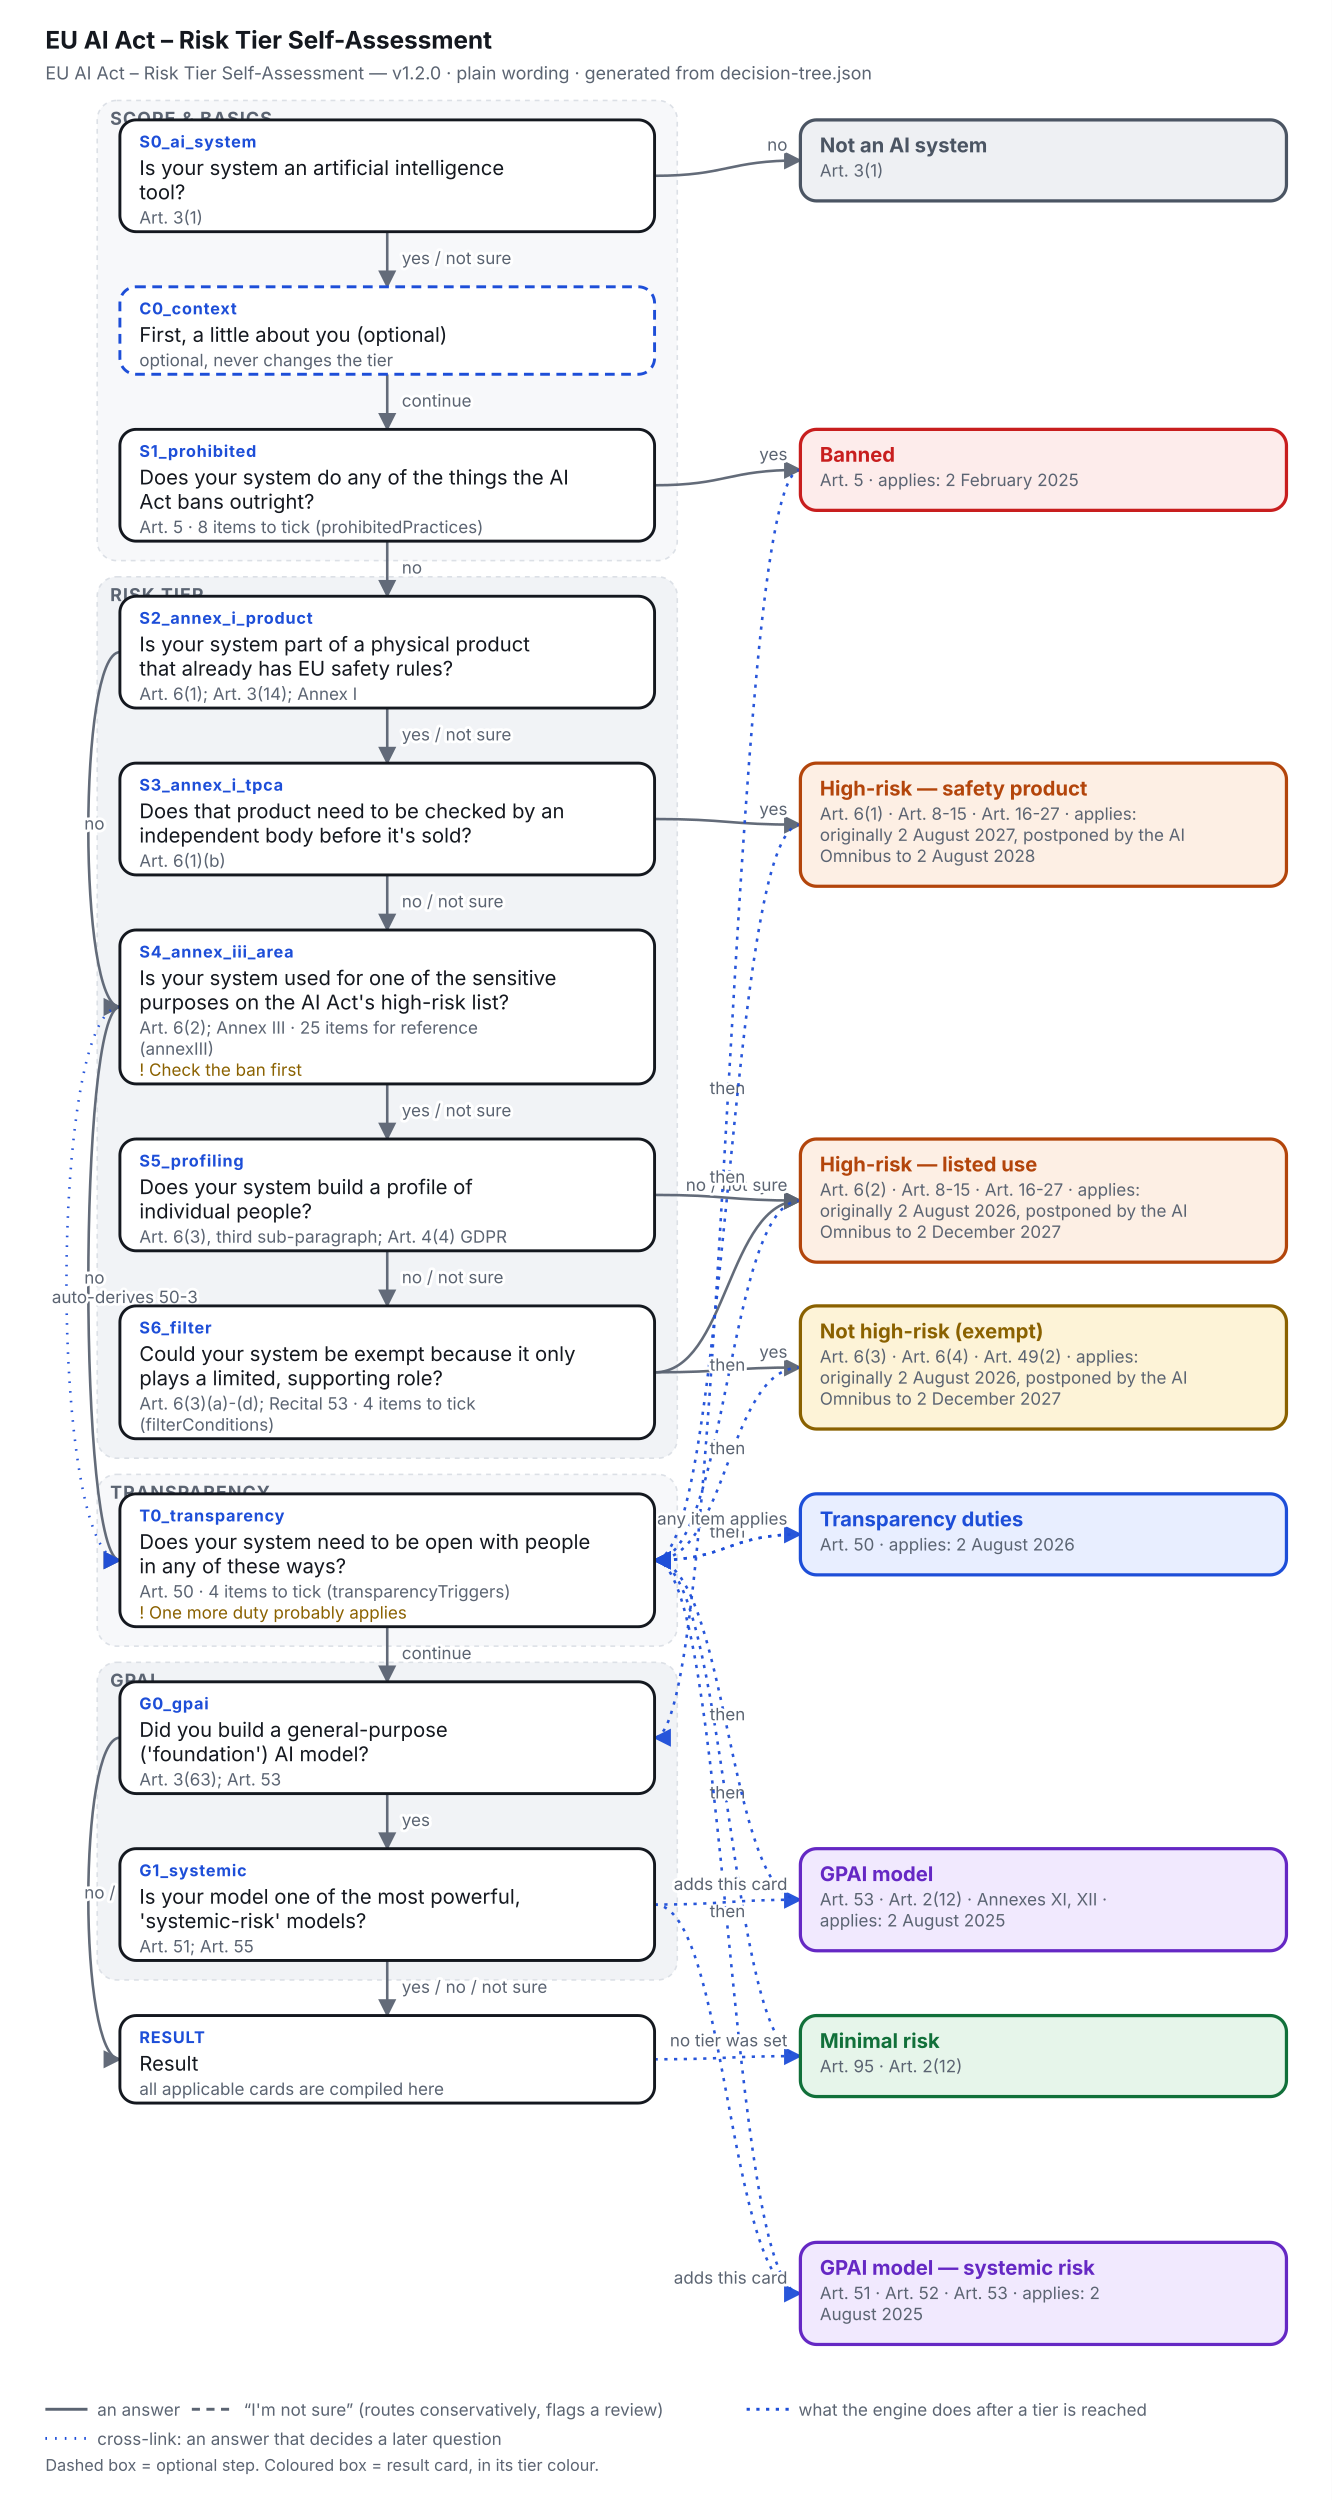
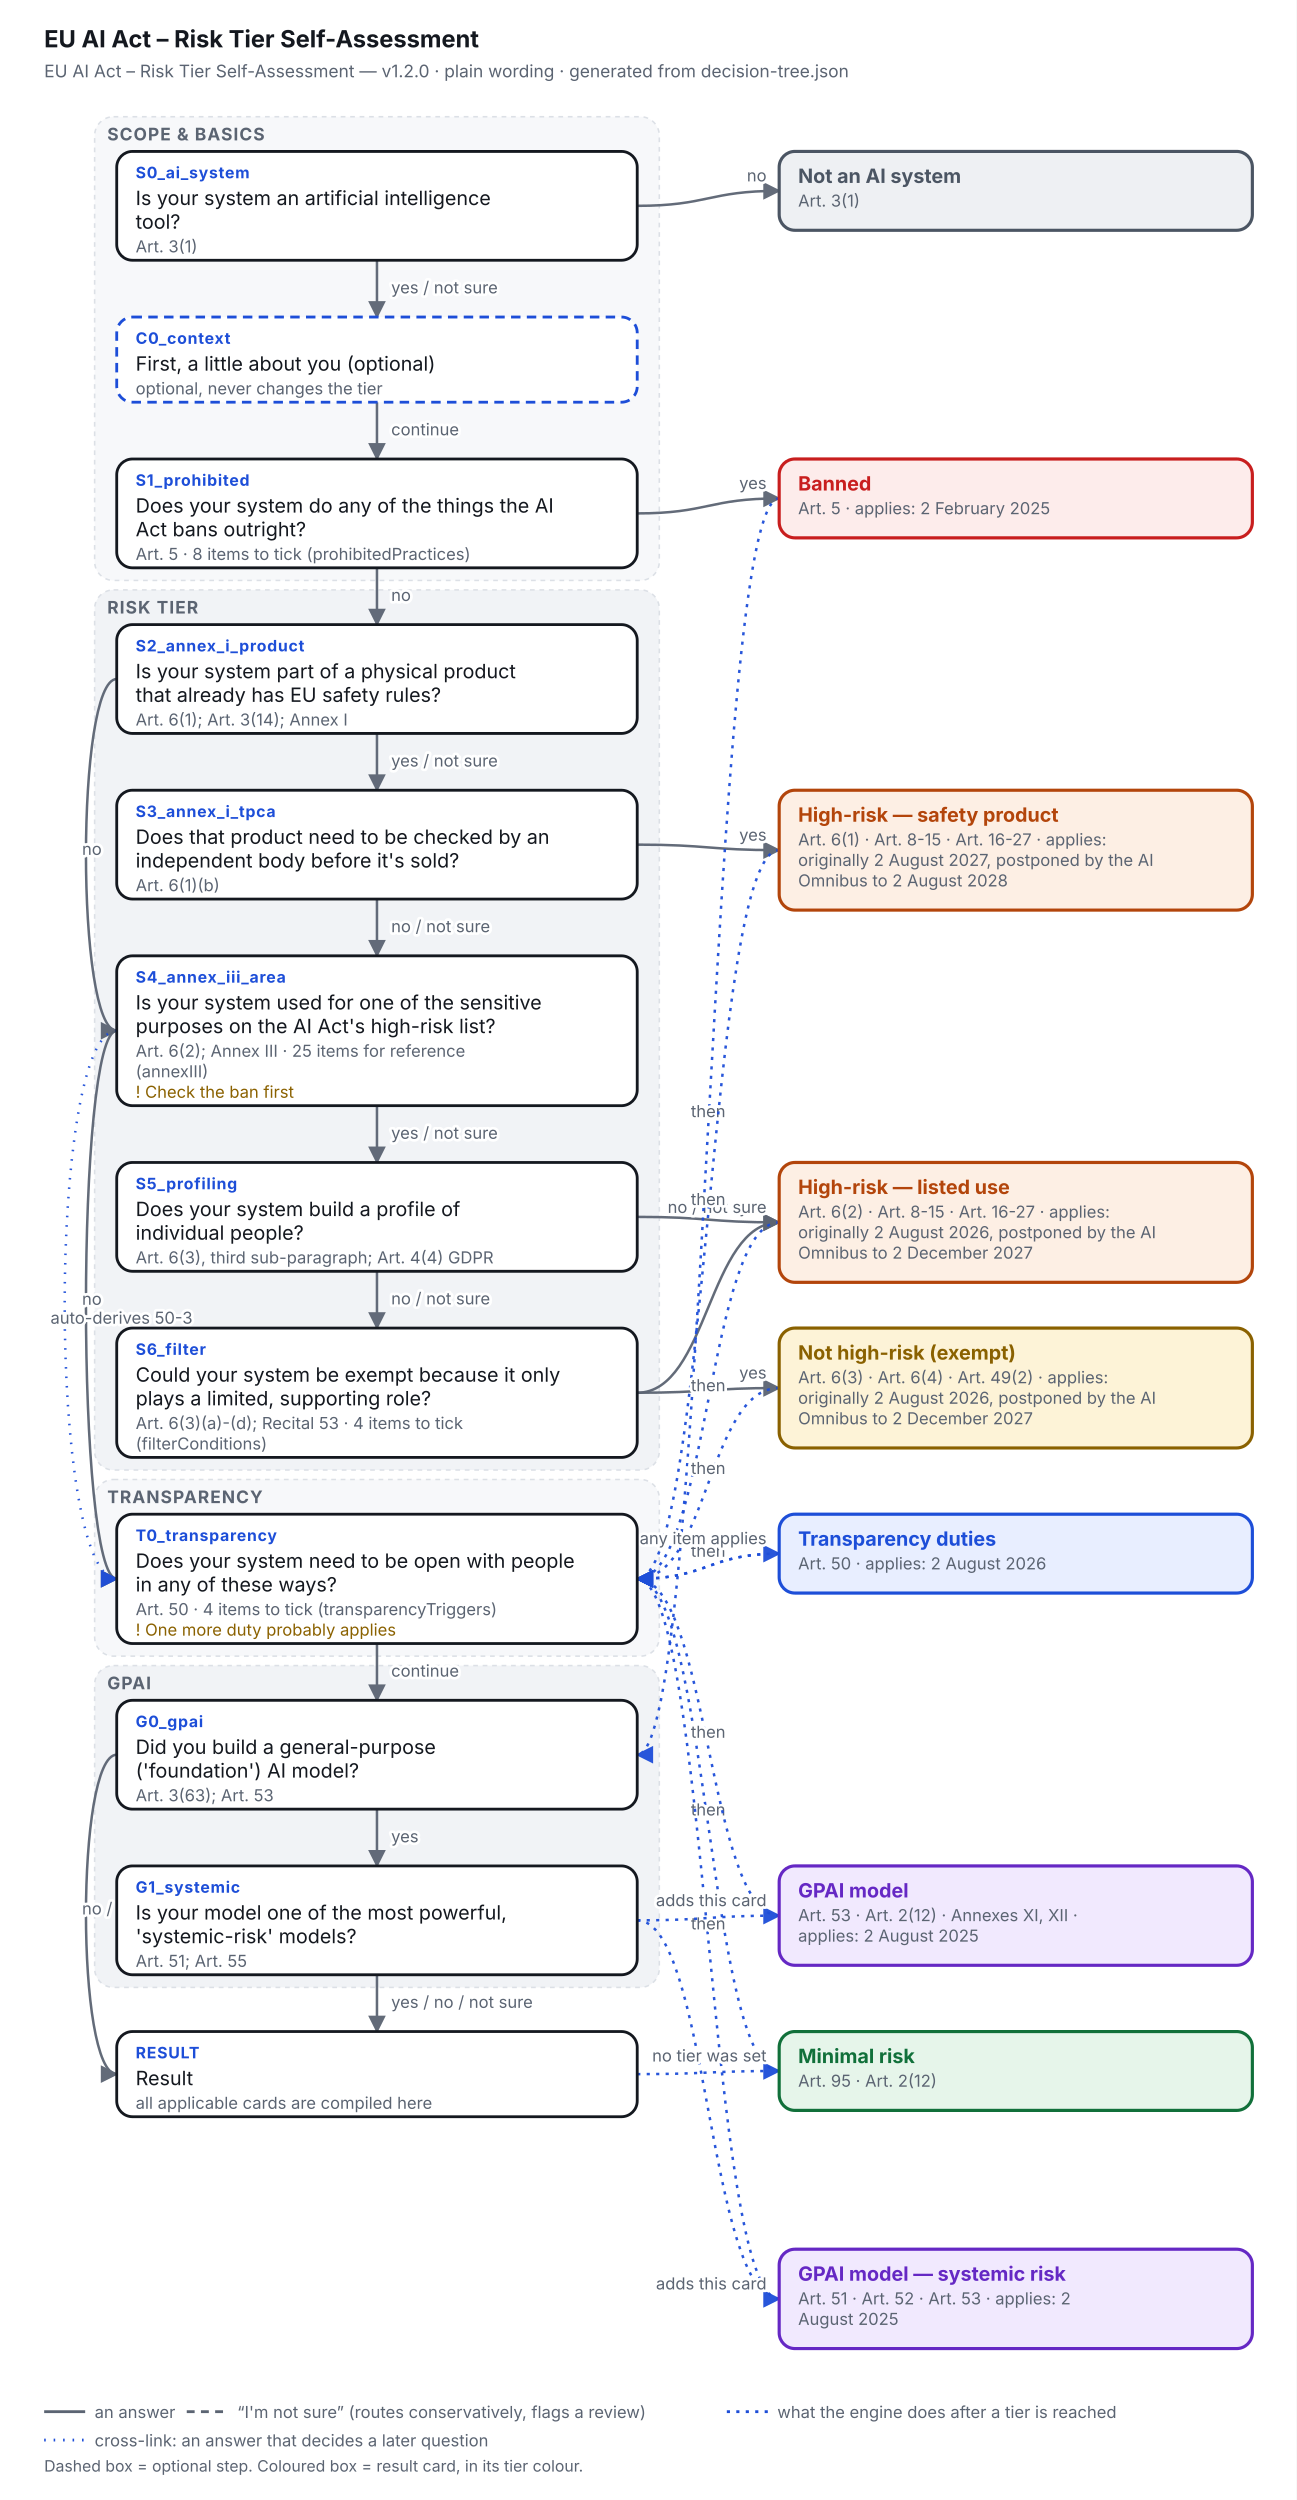
- <svg xmlns="http://www.w3.org/2000/svg" width="822" height="1543" viewBox="0 0 822 1543" font-family="system-ui, -apple-system, Segoe UI, sans-serif">
-   <rect width="822" height="1543" fill="#ffffff" />
+ <svg xmlns="http://www.w3.org/2000/svg" width="822" height="1585" viewBox="0 0 822 1585" font-family="system-ui, -apple-system, Segoe UI, sans-serif">
+   <rect width="822" height="1585" fill="#ffffff" />
  <defs>
    <marker id="a" viewBox="0 0 10 10" refX="9" refY="5" markerWidth="7" markerHeight="7" orient="auto-start-reverse">
      <path d="M0 0 10 5 0 10z" fill="#5b6472" />
    </marker>
    <marker id="ae" viewBox="0 0 10 10" refX="9" refY="5" markerWidth="7" markerHeight="7" orient="auto-start-reverse">
      <path d="M0 0 10 5 0 10z" fill="#1d4ed8" />
    </marker>
  </defs>
-   <rect x="60" y="62" width="358" height="284" rx="12" fill="#f7f8fa" stroke="#dce0e6" stroke-dasharray="3 3" />
-   <text x="68" y="77" font-size="11" font-weight="700" fill="#5b6472" letter-spacing=".06em">SCOPE &amp; BASICS</text>
-   <rect x="60" y="356" width="358" height="544" rx="12" fill="#f1f3f6" stroke="#dce0e6" stroke-dasharray="3 3" />
-   <text x="68" y="371" font-size="11" font-weight="700" fill="#5b6472" letter-spacing=".06em">RISK TIER</text>
-   <rect x="60" y="910" width="358" height="106" rx="12" fill="#f7f8fa" stroke="#dce0e6" stroke-dasharray="3 3" />
-   <text x="68" y="925" font-size="11" font-weight="700" fill="#5b6472" letter-spacing=".06em">TRANSPARENCY</text>
-   <rect x="60" y="1026" width="358" height="196" rx="12" fill="#f1f3f6" stroke="#dce0e6" stroke-dasharray="3 3" />
-   <text x="68" y="1041" font-size="11" font-weight="700" fill="#5b6472" letter-spacing=".06em">GPAI</text>
-   <path d="M 239.0 143 L 239.0 177" fill="none" stroke="#5b6472" stroke-width="1.6" stroke-dasharray="none" marker-end="url(#a)" opacity="0.95" />
-   <text x="248.0" y="163.0" font-size="10.5" fill="#5b6472" text-anchor="start" stroke="#ffffff" stroke-width="3.5" paint-order="stroke" stroke-linejoin="round">yes / not sure</text>
-   <path d="M 404 108.5 C 449.0 108.5, 449.0 99.0, 494 99.0" fill="none" stroke="#5b6472" stroke-width="1.6" stroke-dasharray="none" marker-end="url(#a)" opacity="0.95" />
-   <text x="486" y="93.0" font-size="10.5" fill="#5b6472" text-anchor="end" stroke="#ffffff" stroke-width="3.5" paint-order="stroke" stroke-linejoin="round">no</text>
-   <path d="M 239.0 231 L 239.0 265" fill="none" stroke="#5b6472" stroke-width="1.6" stroke-dasharray="none" marker-end="url(#a)" opacity="0.95" />
-   <text x="248.0" y="251.0" font-size="10.5" fill="#5b6472" text-anchor="start" stroke="#ffffff" stroke-width="3.5" paint-order="stroke" stroke-linejoin="round">continue</text>
-   <path d="M 404 299.5 C 449.0 299.5, 449.0 290.0, 494 290.0" fill="none" stroke="#5b6472" stroke-width="1.6" stroke-dasharray="none" marker-end="url(#a)" opacity="0.95" />
-   <text x="486" y="284.0" font-size="10.5" fill="#5b6472" text-anchor="end" stroke="#ffffff" stroke-width="3.5" paint-order="stroke" stroke-linejoin="round">yes</text>
-   <path d="M 239.0 334 L 239.0 368" fill="none" stroke="#5b6472" stroke-width="1.6" stroke-dasharray="none" marker-end="url(#a)" opacity="0.95" />
-   <text x="248.0" y="354.0" font-size="10.5" fill="#5b6472" text-anchor="start" stroke="#ffffff" stroke-width="3.5" paint-order="stroke" stroke-linejoin="round">no</text>
-   <path d="M 239.0 437 L 239.0 471" fill="none" stroke="#5b6472" stroke-width="1.6" stroke-dasharray="none" marker-end="url(#a)" opacity="0.95" />
-   <text x="248.0" y="457.0" font-size="10.5" fill="#5b6472" text-anchor="start" stroke="#ffffff" stroke-width="3.5" paint-order="stroke" stroke-linejoin="round">yes / not sure</text>
-   <path d="M 74 402.5 C 48 402.5, 48 621.5, 74 621.5" fill="none" stroke="#5b6472" stroke-width="1.6" stroke-dasharray="none" marker-end="url(#a)" opacity="0.95" />
-   <text x="52" y="512.0" font-size="10.5" fill="#5b6472" text-anchor="start" stroke="#ffffff" stroke-width="3.5" paint-order="stroke" stroke-linejoin="round">no</text>
-   <path d="M 404 505.5 C 449.0 505.5, 449.0 509.0, 494 509.0" fill="none" stroke="#5b6472" stroke-width="1.6" stroke-dasharray="none" marker-end="url(#a)" opacity="0.95" />
-   <text x="486" y="503.0" font-size="10.5" fill="#5b6472" text-anchor="end" stroke="#ffffff" stroke-width="3.5" paint-order="stroke" stroke-linejoin="round">yes</text>
-   <path d="M 239.0 540 L 239.0 574" fill="none" stroke="#5b6472" stroke-width="1.6" stroke-dasharray="none" marker-end="url(#a)" opacity="0.95" />
-   <text x="248.0" y="560.0" font-size="10.5" fill="#5b6472" text-anchor="start" stroke="#ffffff" stroke-width="3.5" paint-order="stroke" stroke-linejoin="round">no / not sure</text>
-   <path d="M 239.0 669 L 239.0 703" fill="none" stroke="#5b6472" stroke-width="1.6" stroke-dasharray="none" marker-end="url(#a)" opacity="0.95" />
-   <text x="248.0" y="689.0" font-size="10.5" fill="#5b6472" text-anchor="start" stroke="#ffffff" stroke-width="3.5" paint-order="stroke" stroke-linejoin="round">yes / not sure</text>
-   <path d="M 74 621.5 C 48 621.5, 48 963.0, 74 963.0" fill="none" stroke="#5b6472" stroke-width="1.6" stroke-dasharray="none" marker-end="url(#a)" opacity="0.95" />
-   <text x="52" y="792.25" font-size="10.5" fill="#5b6472" text-anchor="start" stroke="#ffffff" stroke-width="3.5" paint-order="stroke" stroke-linejoin="round">no</text>
-   <path d="M 404 737.5 C 449.0 737.5, 449.0 741.0, 494 741.0" fill="none" stroke="#5b6472" stroke-width="1.6" stroke-dasharray="none" marker-end="url(#a)" opacity="0.95" />
-   <text x="486" y="735.0" font-size="10.5" fill="#5b6472" text-anchor="end" stroke="#ffffff" stroke-width="3.5" paint-order="stroke" stroke-linejoin="round">yes</text>
-   <path d="M 239.0 772 L 239.0 806" fill="none" stroke="#5b6472" stroke-width="1.6" stroke-dasharray="none" marker-end="url(#a)" opacity="0.95" />
-   <text x="248.0" y="792.0" font-size="10.5" fill="#5b6472" text-anchor="start" stroke="#ffffff" stroke-width="3.5" paint-order="stroke" stroke-linejoin="round">no / not sure</text>
-   <path d="M 404 847.0 C 449.0 847.0, 449.0 844.0, 494 844.0" fill="none" stroke="#5b6472" stroke-width="1.6" stroke-dasharray="none" marker-end="url(#a)" opacity="0.95" />
-   <text x="486" y="838.0" font-size="10.5" fill="#5b6472" text-anchor="end" stroke="#ffffff" stroke-width="3.5" paint-order="stroke" stroke-linejoin="round">yes</text>
-   <path d="M 404 847.0 C 449.0 847.0, 449.0 741.0, 494 741.0" fill="none" stroke="#5b6472" stroke-width="1.6" stroke-dasharray="none" marker-end="url(#a)" opacity="0.95" />
-   <text x="486" y="735.0" font-size="10.5" fill="#5b6472" text-anchor="end" stroke="#ffffff" stroke-width="3.5" paint-order="stroke" stroke-linejoin="round">no / not sure</text>
-   <path d="M 239.0 1004 L 239.0 1038" fill="none" stroke="#5b6472" stroke-width="1.6" stroke-dasharray="none" marker-end="url(#a)" opacity="0.95" />
-   <text x="248.0" y="1024.0" font-size="10.5" fill="#5b6472" text-anchor="start" stroke="#ffffff" stroke-width="3.5" paint-order="stroke" stroke-linejoin="round">continue</text>
-   <path d="M 239.0 1107 L 239.0 1141" fill="none" stroke="#5b6472" stroke-width="1.6" stroke-dasharray="none" marker-end="url(#a)" opacity="0.95" />
-   <text x="248.0" y="1127.0" font-size="10.5" fill="#5b6472" text-anchor="start" stroke="#ffffff" stroke-width="3.5" paint-order="stroke" stroke-linejoin="round">yes</text>
-   <path d="M 74 1072.5 C 48 1072.5, 48 1271.0, 74 1271.0" fill="none" stroke="#5b6472" stroke-width="1.6" stroke-dasharray="none" marker-end="url(#a)" opacity="0.95" />
-   <text x="52" y="1171.75" font-size="10.5" fill="#5b6472" text-anchor="start" stroke="#ffffff" stroke-width="3.5" paint-order="stroke" stroke-linejoin="round">no / not sure</text>
-   <path d="M 239.0 1210 L 239.0 1244" fill="none" stroke="#5b6472" stroke-width="1.6" stroke-dasharray="none" marker-end="url(#a)" opacity="0.95" />
-   <text x="248.0" y="1230.0" font-size="10.5" fill="#5b6472" text-anchor="start" stroke="#ffffff" stroke-width="3.5" paint-order="stroke" stroke-linejoin="round">yes / no / not sure</text>
-   <path d="M 494 290.0 C 449.0 290.0, 449.0 1072.5, 404 1072.5" fill="none" stroke="#1d4ed8" stroke-width="1.6" stroke-dasharray="2 4" marker-end="url(#ae)" opacity="0.95" />
-   <text x="449.0" y="675.25" font-size="10.5" fill="#5b6472" text-anchor="middle" stroke="#ffffff" stroke-width="3.5" paint-order="stroke" stroke-linejoin="round">then</text>
-   <path d="M 494 509.0 C 449.0 509.0, 449.0 963.0, 404 963.0" fill="none" stroke="#1d4ed8" stroke-width="1.6" stroke-dasharray="2 4" marker-end="url(#ae)" opacity="0.95" />
-   <text x="449.0" y="730.0" font-size="10.5" fill="#5b6472" text-anchor="middle" stroke="#ffffff" stroke-width="3.5" paint-order="stroke" stroke-linejoin="round">then</text>
-   <path d="M 494 741.0 C 449.0 741.0, 449.0 963.0, 404 963.0" fill="none" stroke="#1d4ed8" stroke-width="1.6" stroke-dasharray="2 4" marker-end="url(#ae)" opacity="0.95" />
-   <text x="449.0" y="846.0" font-size="10.5" fill="#5b6472" text-anchor="middle" stroke="#ffffff" stroke-width="3.5" paint-order="stroke" stroke-linejoin="round">then</text>
-   <path d="M 494 844.0 C 449.0 844.0, 449.0 963.0, 404 963.0" fill="none" stroke="#1d4ed8" stroke-width="1.6" stroke-dasharray="2 4" marker-end="url(#ae)" opacity="0.95" />
-   <text x="449.0" y="897.5" font-size="10.5" fill="#5b6472" text-anchor="middle" stroke="#ffffff" stroke-width="3.5" paint-order="stroke" stroke-linejoin="round">then</text>
-   <path d="M 494 1269.0 C 449.0 1269.0, 449.0 963.0, 404 963.0" fill="none" stroke="#1d4ed8" stroke-width="1.6" stroke-dasharray="2 4" marker-end="url(#ae)" opacity="0.95" />
-   <text x="449.0" y="1110.0" font-size="10.5" fill="#5b6472" text-anchor="middle" stroke="#ffffff" stroke-width="3.5" paint-order="stroke" stroke-linejoin="round">then</text>
-   <path d="M 494 947.0 C 449.0 947.0, 449.0 963.0, 404 963.0" fill="none" stroke="#1d4ed8" stroke-width="1.6" stroke-dasharray="2 4" marker-end="url(#ae)" opacity="0.95" />
-   <text x="449.0" y="949.0" font-size="10.5" fill="#5b6472" text-anchor="middle" stroke="#ffffff" stroke-width="3.5" paint-order="stroke" stroke-linejoin="round">then</text>
-   <path d="M 494 1172.5 C 449.0 1172.5, 449.0 963.0, 404 963.0" fill="none" stroke="#1d4ed8" stroke-width="1.6" stroke-dasharray="2 4" marker-end="url(#ae)" opacity="0.95" />
-   <text x="449.0" y="1061.75" font-size="10.5" fill="#5b6472" text-anchor="middle" stroke="#ffffff" stroke-width="3.5" paint-order="stroke" stroke-linejoin="round">then</text>
-   <path d="M 494 1415.5 C 449.0 1415.5, 449.0 963.0, 404 963.0" fill="none" stroke="#1d4ed8" stroke-width="1.6" stroke-dasharray="2 4" marker-end="url(#ae)" opacity="0.95" />
-   <text x="449.0" y="1183.25" font-size="10.5" fill="#5b6472" text-anchor="middle" stroke="#ffffff" stroke-width="3.5" paint-order="stroke" stroke-linejoin="round">then</text>
-   <path d="M 404 1175.5 C 449.0 1175.5, 449.0 1415.5, 494 1415.5" fill="none" stroke="#1d4ed8" stroke-width="1.6" stroke-dasharray="2 4" marker-end="url(#ae)" opacity="0.95" />
-   <text x="486" y="1409.5" font-size="10.5" fill="#5b6472" text-anchor="end" stroke="#ffffff" stroke-width="3.5" paint-order="stroke" stroke-linejoin="round">adds this card</text>
-   <path d="M 404 1175.5 C 449.0 1175.5, 449.0 1172.5, 494 1172.5" fill="none" stroke="#1d4ed8" stroke-width="1.6" stroke-dasharray="2 4" marker-end="url(#ae)" opacity="0.95" />
-   <text x="486" y="1166.5" font-size="10.5" fill="#5b6472" text-anchor="end" stroke="#ffffff" stroke-width="3.5" paint-order="stroke" stroke-linejoin="round">adds this card</text>
-   <path d="M 404 963.0 C 449.0 963.0, 449.0 947.0, 494 947.0" fill="none" stroke="#1d4ed8" stroke-width="1.6" stroke-dasharray="2 4" marker-end="url(#ae)" opacity="0.95" />
-   <text x="486" y="941.0" font-size="10.5" fill="#5b6472" text-anchor="end" stroke="#ffffff" stroke-width="3.5" paint-order="stroke" stroke-linejoin="round">if any item applies</text>
-   <path d="M 404 1271.0 C 449.0 1271.0, 449.0 1269.0, 494 1269.0" fill="none" stroke="#1d4ed8" stroke-width="1.6" stroke-dasharray="2 4" marker-end="url(#ae)" opacity="0.95" />
-   <text x="486" y="1263.0" font-size="10.5" fill="#5b6472" text-anchor="end" stroke="#ffffff" stroke-width="3.5" paint-order="stroke" stroke-linejoin="round">no tier was set</text>
-   <path d="M 74 621.5 C 30 621.5, 30 963.0, 74 963.0" fill="none" stroke="#1d4ed8" stroke-width="1.6" stroke-dasharray="1 5" marker-end="url(#ae)" opacity="0.95" />
-   <text x="32" y="804.25" font-size="10.5" fill="#5b6472" text-anchor="start" stroke="#ffffff" stroke-width="3.5" paint-order="stroke" stroke-linejoin="round">auto-derives 50-3</text>
-   <rect x="74" y="74" width="330" height="69" rx="10" fill="#ffffff" stroke="#14181f" stroke-width="1.8" />
-   <text x="86" y="91" font-size="10" font-weight="700" fill="#1d4ed8" letter-spacing=".05em">S0_ai_system</text>
-   <text x="86" y="108" font-size="12.5" fill="#14181f">Is your system an artificial intelligence</text>
-   <text x="86" y="123" font-size="12.5" fill="#14181f">tool?</text>
-   <text x="86" y="138" font-size="10.5" fill="#5b6472">Art. 3(1)</text>
-   <rect x="74" y="177" width="330" height="54" rx="10" fill="#ffffff" stroke="#1d4ed8" stroke-width="1.8" stroke-dasharray="6 4" />
-   <text x="86" y="194" font-size="10" font-weight="700" fill="#1d4ed8" letter-spacing=".05em">C0_context</text>
-   <text x="86" y="211" font-size="12.5" fill="#14181f">First, a little about you (optional)</text>
-   <text x="86" y="226" font-size="10.5" fill="#5b6472">optional, never changes the tier</text>
-   <rect x="74" y="265" width="330" height="69" rx="10" fill="#ffffff" stroke="#14181f" stroke-width="1.8" />
-   <text x="86" y="282" font-size="10" font-weight="700" fill="#1d4ed8" letter-spacing=".05em">S1_prohibited</text>
-   <text x="86" y="299" font-size="12.5" fill="#14181f">Does your system do any of the things the AI</text>
-   <text x="86" y="314" font-size="12.5" fill="#14181f">Act bans outright?</text>
-   <text x="86" y="329" font-size="10.5" fill="#5b6472">Art. 5 · 8 items to tick (prohibitedPractices)</text>
-   <rect x="74" y="368" width="330" height="69" rx="10" fill="#ffffff" stroke="#14181f" stroke-width="1.8" />
-   <text x="86" y="385" font-size="10" font-weight="700" fill="#1d4ed8" letter-spacing=".05em">S2_annex_i_product</text>
-   <text x="86" y="402" font-size="12.5" fill="#14181f">Is your system part of a physical product</text>
-   <text x="86" y="417" font-size="12.5" fill="#14181f">that already has EU safety rules?</text>
-   <text x="86" y="432" font-size="10.5" fill="#5b6472">Art. 6(1); Art. 3(14); Annex I</text>
-   <rect x="74" y="471" width="330" height="69" rx="10" fill="#ffffff" stroke="#14181f" stroke-width="1.8" />
-   <text x="86" y="488" font-size="10" font-weight="700" fill="#1d4ed8" letter-spacing=".05em">S3_annex_i_tpca</text>
-   <text x="86" y="505" font-size="12.5" fill="#14181f">Does that product need to be checked by an</text>
-   <text x="86" y="520" font-size="12.5" fill="#14181f">independent body before it's sold?</text>
-   <text x="86" y="535" font-size="10.5" fill="#5b6472">Art. 6(1)(b)</text>
-   <rect x="74" y="574" width="330" height="95" rx="10" fill="#ffffff" stroke="#14181f" stroke-width="1.8" />
-   <text x="86" y="591" font-size="10" font-weight="700" fill="#1d4ed8" letter-spacing=".05em">S4_annex_iii_area</text>
-   <text x="86" y="608" font-size="12.5" fill="#14181f">Is your system used for one of the sensitive</text>
-   <text x="86" y="623" font-size="12.5" fill="#14181f">purposes on the AI Act's high-risk list?</text>
-   <text x="86" y="638" font-size="10.5" fill="#5b6472">Art. 6(2); Annex III · 25 items for reference</text>
-   <text x="86" y="651" font-size="10.5" fill="#5b6472">(annexIII)</text>
-   <text x="86" y="664" font-size="10.5" fill="#8a6100">! Check the ban first</text>
-   <rect x="74" y="703" width="330" height="69" rx="10" fill="#ffffff" stroke="#14181f" stroke-width="1.8" />
-   <text x="86" y="720" font-size="10" font-weight="700" fill="#1d4ed8" letter-spacing=".05em">S5_profiling</text>
-   <text x="86" y="737" font-size="12.5" fill="#14181f">Does your system build a profile of</text>
-   <text x="86" y="752" font-size="12.5" fill="#14181f">individual people?</text>
-   <text x="86" y="767" font-size="10.5" fill="#5b6472">Art. 6(3), third sub-paragraph; Art. 4(4) GDPR</text>
-   <rect x="74" y="806" width="330" height="82" rx="10" fill="#ffffff" stroke="#14181f" stroke-width="1.8" />
-   <text x="86" y="823" font-size="10" font-weight="700" fill="#1d4ed8" letter-spacing=".05em">S6_filter</text>
-   <text x="86" y="840" font-size="12.5" fill="#14181f">Could your system be exempt because it only</text>
-   <text x="86" y="855" font-size="12.5" fill="#14181f">plays a limited, supporting role?</text>
-   <text x="86" y="870" font-size="10.5" fill="#5b6472">Art. 6(3)(a)-(d); Recital 53 · 4 items to tick</text>
-   <text x="86" y="883" font-size="10.5" fill="#5b6472">(filterConditions)</text>
-   <rect x="74" y="922" width="330" height="82" rx="10" fill="#ffffff" stroke="#14181f" stroke-width="1.8" />
-   <text x="86" y="939" font-size="10" font-weight="700" fill="#1d4ed8" letter-spacing=".05em">T0_transparency</text>
-   <text x="86" y="956" font-size="12.5" fill="#14181f">Does your system need to be open with people</text>
-   <text x="86" y="971" font-size="12.5" fill="#14181f">in any of these ways?</text>
-   <text x="86" y="986" font-size="10.5" fill="#5b6472">Art. 50 · 4 items to tick (transparencyTriggers)</text>
-   <text x="86" y="999" font-size="10.5" fill="#8a6100">! One more duty probably applies</text>
-   <rect x="74" y="1038" width="330" height="69" rx="10" fill="#ffffff" stroke="#14181f" stroke-width="1.8" />
-   <text x="86" y="1055" font-size="10" font-weight="700" fill="#1d4ed8" letter-spacing=".05em">G0_gpai</text>
-   <text x="86" y="1072" font-size="12.5" fill="#14181f">Did you build a general-purpose</text>
-   <text x="86" y="1087" font-size="12.5" fill="#14181f">('foundation') AI model?</text>
-   <text x="86" y="1102" font-size="10.5" fill="#5b6472">Art. 3(63); Art. 53</text>
-   <rect x="74" y="1141" width="330" height="69" rx="10" fill="#ffffff" stroke="#14181f" stroke-width="1.8" />
-   <text x="86" y="1158" font-size="10" font-weight="700" fill="#1d4ed8" letter-spacing=".05em">G1_systemic</text>
-   <text x="86" y="1175" font-size="12.5" fill="#14181f">Is your model one of the most powerful,</text>
-   <text x="86" y="1190" font-size="12.5" fill="#14181f">'systemic-risk' models?</text>
-   <text x="86" y="1205" font-size="10.5" fill="#5b6472">Art. 51; Art. 55</text>
-   <rect x="74" y="1244" width="330" height="54" rx="10" fill="#ffffff" stroke="#14181f" stroke-width="1.8" />
-   <text x="86" y="1261" font-size="10" font-weight="700" fill="#1d4ed8" letter-spacing=".05em">RESULT</text>
-   <text x="86" y="1278" font-size="12.5" fill="#14181f">Result</text>
-   <text x="86" y="1293" font-size="10.5" fill="#5b6472">all applicable cards are compiled here</text>
-   <rect x="494" y="74" width="300" height="50" rx="10" fill="#eef0f3" stroke="#4b5563" stroke-width="2" />
-   <text x="506" y="94" font-size="12.5" font-weight="700" fill="#4b5563">Not an AI system</text>
-   <text x="506" y="109" font-size="10.5" fill="#5b6472">Art. 3(1)</text>
-   <rect x="494" y="265" width="300" height="50" rx="10" fill="#fdeceb" stroke="#c81e1e" stroke-width="2" />
-   <text x="506" y="285" font-size="12.5" font-weight="700" fill="#c81e1e">Banned</text>
-   <text x="506" y="300" font-size="10.5" fill="#5b6472">Art. 5 · applies: 2 February 2025</text>
-   <rect x="494" y="471" width="300" height="76" rx="10" fill="#fdefe4" stroke="#b3450b" stroke-width="2" />
-   <text x="506" y="491" font-size="12.5" font-weight="700" fill="#b3450b">High-risk — safety product</text>
-   <text x="506" y="506" font-size="10.5" fill="#5b6472">Art. 6(1) · Art. 8-15 · Art. 16-27 · applies:</text>
-   <text x="506" y="519" font-size="10.5" fill="#5b6472">originally 2 August 2027, postponed by the AI</text>
-   <text x="506" y="532" font-size="10.5" fill="#5b6472">Omnibus to 2 August 2028</text>
-   <rect x="494" y="703" width="300" height="76" rx="10" fill="#fdefe4" stroke="#b3450b" stroke-width="2" />
-   <text x="506" y="723" font-size="12.5" font-weight="700" fill="#b3450b">High-risk — listed use</text>
-   <text x="506" y="738" font-size="10.5" fill="#5b6472">Art. 6(2) · Art. 8-15 · Art. 16-27 · applies:</text>
-   <text x="506" y="751" font-size="10.5" fill="#5b6472">originally 2 August 2026, postponed by the AI</text>
-   <text x="506" y="764" font-size="10.5" fill="#5b6472">Omnibus to 2 December 2027</text>
-   <rect x="494" y="806" width="300" height="76" rx="10" fill="#fdf3d7" stroke="#8a6100" stroke-width="2" />
-   <text x="506" y="826" font-size="12.5" font-weight="700" fill="#8a6100">Not high-risk (exempt)</text>
-   <text x="506" y="841" font-size="10.5" fill="#5b6472">Art. 6(3) · Art. 6(4) · Art. 49(2) · applies:</text>
-   <text x="506" y="854" font-size="10.5" fill="#5b6472">originally 2 August 2026, postponed by the AI</text>
-   <text x="506" y="867" font-size="10.5" fill="#5b6472">Omnibus to 2 December 2027</text>
-   <rect x="494" y="922" width="300" height="50" rx="10" fill="#e8eeff" stroke="#1d4ed8" stroke-width="2" />
-   <text x="506" y="942" font-size="12.5" font-weight="700" fill="#1d4ed8">Transparency duties</text>
-   <text x="506" y="957" font-size="10.5" fill="#5b6472">Art. 50 · applies: 2 August 2026</text>
-   <rect x="494" y="1141" width="300" height="63" rx="10" fill="#f1e9fe" stroke="#6528c4" stroke-width="2" />
-   <text x="506" y="1161" font-size="12.5" font-weight="700" fill="#6528c4">GPAI model</text>
-   <text x="506" y="1176" font-size="10.5" fill="#5b6472">Art. 53 · Art. 2(12) · Annexes XI, XII ·</text>
-   <text x="506" y="1189" font-size="10.5" fill="#5b6472">applies: 2 August 2025</text>
-   <rect x="494" y="1244" width="300" height="50" rx="10" fill="#e6f5ea" stroke="#11703a" stroke-width="2" />
-   <text x="506" y="1264" font-size="12.5" font-weight="700" fill="#11703a">Minimal risk</text>
-   <text x="506" y="1279" font-size="10.5" fill="#5b6472">Art. 95 · Art. 2(12)</text>
-   <rect x="494" y="1384" width="300" height="63" rx="10" fill="#f1e9fe" stroke="#6528c4" stroke-width="2" />
-   <text x="506" y="1404" font-size="12.5" font-weight="700" fill="#6528c4">GPAI model — systemic risk</text>
-   <text x="506" y="1419" font-size="10.5" fill="#5b6472">Art. 51 · Art. 52 · Art. 53 · applies: 2</text>
-   <text x="506" y="1432" font-size="10.5" fill="#5b6472">August 2025</text>
+   <rect x="60" y="74" width="358" height="294" rx="12" fill="#f7f8fa" stroke="#dce0e6" stroke-dasharray="3 3" />
+   <text x="68" y="89" font-size="11" font-weight="700" fill="#5b6472" letter-spacing=".06em">SCOPE &amp; BASICS</text>
+   <rect x="60" y="374" width="358" height="558" rx="12" fill="#f1f3f6" stroke="#dce0e6" stroke-dasharray="3 3" />
+   <text x="68" y="389" font-size="11" font-weight="700" fill="#5b6472" letter-spacing=".06em">RISK TIER</text>
+   <rect x="60" y="938" width="358" height="112" rx="12" fill="#f7f8fa" stroke="#dce0e6" stroke-dasharray="3 3" />
+   <text x="68" y="953" font-size="11" font-weight="700" fill="#5b6472" letter-spacing=".06em">TRANSPARENCY</text>
+   <rect x="60" y="1056" width="358" height="204" rx="12" fill="#f1f3f6" stroke="#dce0e6" stroke-dasharray="3 3" />
+   <text x="68" y="1071" font-size="11" font-weight="700" fill="#5b6472" letter-spacing=".06em">GPAI</text>
+   <path d="M 239.0 165 L 239.0 201" fill="none" stroke="#5b6472" stroke-width="1.6" stroke-dasharray="none" marker-end="url(#a)" opacity="0.95" />
+   <text x="248.0" y="186.0" font-size="10.5" fill="#5b6472" text-anchor="start" stroke="#ffffff" stroke-width="3.5" paint-order="stroke" stroke-linejoin="round">yes / not sure</text>
+   <path d="M 404 130.5 C 449.0 130.5, 449.0 121.0, 494 121.0" fill="none" stroke="#5b6472" stroke-width="1.6" stroke-dasharray="none" marker-end="url(#a)" opacity="0.95" />
+   <text x="486" y="115.0" font-size="10.5" fill="#5b6472" text-anchor="end" stroke="#ffffff" stroke-width="3.5" paint-order="stroke" stroke-linejoin="round">no</text>
+   <path d="M 239.0 255 L 239.0 291" fill="none" stroke="#5b6472" stroke-width="1.6" stroke-dasharray="none" marker-end="url(#a)" opacity="0.95" />
+   <text x="248.0" y="276.0" font-size="10.5" fill="#5b6472" text-anchor="start" stroke="#ffffff" stroke-width="3.5" paint-order="stroke" stroke-linejoin="round">continue</text>
+   <path d="M 404 325.5 C 449.0 325.5, 449.0 316.0, 494 316.0" fill="none" stroke="#5b6472" stroke-width="1.6" stroke-dasharray="none" marker-end="url(#a)" opacity="0.95" />
+   <text x="486" y="310.0" font-size="10.5" fill="#5b6472" text-anchor="end" stroke="#ffffff" stroke-width="3.5" paint-order="stroke" stroke-linejoin="round">yes</text>
+   <path d="M 239.0 360 L 239.0 396" fill="none" stroke="#5b6472" stroke-width="1.6" stroke-dasharray="none" marker-end="url(#a)" opacity="0.95" />
+   <text x="248.0" y="381.0" font-size="10.5" fill="#5b6472" text-anchor="start" stroke="#ffffff" stroke-width="3.5" paint-order="stroke" stroke-linejoin="round">no</text>
+   <path d="M 239.0 465 L 239.0 501" fill="none" stroke="#5b6472" stroke-width="1.6" stroke-dasharray="none" marker-end="url(#a)" opacity="0.95" />
+   <text x="248.0" y="486.0" font-size="10.5" fill="#5b6472" text-anchor="start" stroke="#ffffff" stroke-width="3.5" paint-order="stroke" stroke-linejoin="round">yes / not sure</text>
+   <path d="M 74 430.5 C 48 430.5, 48 653.5, 74 653.5" fill="none" stroke="#5b6472" stroke-width="1.6" stroke-dasharray="none" marker-end="url(#a)" opacity="0.95" />
+   <text x="52" y="542.0" font-size="10.5" fill="#5b6472" text-anchor="start" stroke="#ffffff" stroke-width="3.5" paint-order="stroke" stroke-linejoin="round">no</text>
+   <path d="M 404 535.5 C 449.0 535.5, 449.0 539.0, 494 539.0" fill="none" stroke="#5b6472" stroke-width="1.6" stroke-dasharray="none" marker-end="url(#a)" opacity="0.95" />
+   <text x="486" y="533.0" font-size="10.5" fill="#5b6472" text-anchor="end" stroke="#ffffff" stroke-width="3.5" paint-order="stroke" stroke-linejoin="round">yes</text>
+   <path d="M 239.0 570 L 239.0 606" fill="none" stroke="#5b6472" stroke-width="1.6" stroke-dasharray="none" marker-end="url(#a)" opacity="0.95" />
+   <text x="248.0" y="591.0" font-size="10.5" fill="#5b6472" text-anchor="start" stroke="#ffffff" stroke-width="3.5" paint-order="stroke" stroke-linejoin="round">no / not sure</text>
+   <path d="M 239.0 701 L 239.0 737" fill="none" stroke="#5b6472" stroke-width="1.6" stroke-dasharray="none" marker-end="url(#a)" opacity="0.95" />
+   <text x="248.0" y="722.0" font-size="10.5" fill="#5b6472" text-anchor="start" stroke="#ffffff" stroke-width="3.5" paint-order="stroke" stroke-linejoin="round">yes / not sure</text>
+   <path d="M 74 653.5 C 48 653.5, 48 1001.0, 74 1001.0" fill="none" stroke="#5b6472" stroke-width="1.6" stroke-dasharray="none" marker-end="url(#a)" opacity="0.95" />
+   <text x="52" y="827.25" font-size="10.5" fill="#5b6472" text-anchor="start" stroke="#ffffff" stroke-width="3.5" paint-order="stroke" stroke-linejoin="round">no</text>
+   <path d="M 404 771.5 C 449.0 771.5, 449.0 775.0, 494 775.0" fill="none" stroke="#5b6472" stroke-width="1.6" stroke-dasharray="none" marker-end="url(#a)" opacity="0.95" />
+   <text x="486" y="769.0" font-size="10.5" fill="#5b6472" text-anchor="end" stroke="#ffffff" stroke-width="3.5" paint-order="stroke" stroke-linejoin="round">yes</text>
+   <path d="M 239.0 806 L 239.0 842" fill="none" stroke="#5b6472" stroke-width="1.6" stroke-dasharray="none" marker-end="url(#a)" opacity="0.95" />
+   <text x="248.0" y="827.0" font-size="10.5" fill="#5b6472" text-anchor="start" stroke="#ffffff" stroke-width="3.5" paint-order="stroke" stroke-linejoin="round">no / not sure</text>
+   <path d="M 404 883.0 C 449.0 883.0, 449.0 880.0, 494 880.0" fill="none" stroke="#5b6472" stroke-width="1.6" stroke-dasharray="none" marker-end="url(#a)" opacity="0.95" />
+   <text x="486" y="874.0" font-size="10.5" fill="#5b6472" text-anchor="end" stroke="#ffffff" stroke-width="3.5" paint-order="stroke" stroke-linejoin="round">yes</text>
+   <path d="M 404 883.0 C 449.0 883.0, 449.0 775.0, 494 775.0" fill="none" stroke="#5b6472" stroke-width="1.6" stroke-dasharray="none" marker-end="url(#a)" opacity="0.95" />
+   <text x="486" y="769.0" font-size="10.5" fill="#5b6472" text-anchor="end" stroke="#ffffff" stroke-width="3.5" paint-order="stroke" stroke-linejoin="round">no / not sure</text>
+   <path d="M 239.0 1042 L 239.0 1078" fill="none" stroke="#5b6472" stroke-width="1.6" stroke-dasharray="none" marker-end="url(#a)" opacity="0.95" />
+   <text x="248.0" y="1063.0" font-size="10.5" fill="#5b6472" text-anchor="start" stroke="#ffffff" stroke-width="3.5" paint-order="stroke" stroke-linejoin="round">continue</text>
+   <path d="M 239.0 1147 L 239.0 1183" fill="none" stroke="#5b6472" stroke-width="1.6" stroke-dasharray="none" marker-end="url(#a)" opacity="0.95" />
+   <text x="248.0" y="1168.0" font-size="10.5" fill="#5b6472" text-anchor="start" stroke="#ffffff" stroke-width="3.5" paint-order="stroke" stroke-linejoin="round">yes</text>
+   <path d="M 74 1112.5 C 48 1112.5, 48 1315.0, 74 1315.0" fill="none" stroke="#5b6472" stroke-width="1.6" stroke-dasharray="none" marker-end="url(#a)" opacity="0.95" />
+   <text x="52" y="1213.75" font-size="10.5" fill="#5b6472" text-anchor="start" stroke="#ffffff" stroke-width="3.5" paint-order="stroke" stroke-linejoin="round">no / not sure</text>
+   <path d="M 239.0 1252 L 239.0 1288" fill="none" stroke="#5b6472" stroke-width="1.6" stroke-dasharray="none" marker-end="url(#a)" opacity="0.95" />
+   <text x="248.0" y="1273.0" font-size="10.5" fill="#5b6472" text-anchor="start" stroke="#ffffff" stroke-width="3.5" paint-order="stroke" stroke-linejoin="round">yes / no / not sure</text>
+   <path d="M 494 316.0 C 449.0 316.0, 449.0 1112.5, 404 1112.5" fill="none" stroke="#1d4ed8" stroke-width="1.6" stroke-dasharray="2 4" marker-end="url(#ae)" opacity="0.95" />
+   <text x="449.0" y="708.25" font-size="10.5" fill="#5b6472" text-anchor="middle" stroke="#ffffff" stroke-width="3.5" paint-order="stroke" stroke-linejoin="round">then</text>
+   <path d="M 494 539.0 C 449.0 539.0, 449.0 1001.0, 404 1001.0" fill="none" stroke="#1d4ed8" stroke-width="1.6" stroke-dasharray="2 4" marker-end="url(#ae)" opacity="0.95" />
+   <text x="449.0" y="764.0" font-size="10.5" fill="#5b6472" text-anchor="middle" stroke="#ffffff" stroke-width="3.5" paint-order="stroke" stroke-linejoin="round">then</text>
+   <path d="M 494 775.0 C 449.0 775.0, 449.0 1001.0, 404 1001.0" fill="none" stroke="#1d4ed8" stroke-width="1.6" stroke-dasharray="2 4" marker-end="url(#ae)" opacity="0.95" />
+   <text x="449.0" y="882.0" font-size="10.5" fill="#5b6472" text-anchor="middle" stroke="#ffffff" stroke-width="3.5" paint-order="stroke" stroke-linejoin="round">then</text>
+   <path d="M 494 880.0 C 449.0 880.0, 449.0 1001.0, 404 1001.0" fill="none" stroke="#1d4ed8" stroke-width="1.6" stroke-dasharray="2 4" marker-end="url(#ae)" opacity="0.95" />
+   <text x="449.0" y="934.5" font-size="10.5" fill="#5b6472" text-anchor="middle" stroke="#ffffff" stroke-width="3.5" paint-order="stroke" stroke-linejoin="round">then</text>
+   <path d="M 494 1313.0 C 449.0 1313.0, 449.0 1001.0, 404 1001.0" fill="none" stroke="#1d4ed8" stroke-width="1.6" stroke-dasharray="2 4" marker-end="url(#ae)" opacity="0.95" />
+   <text x="449.0" y="1151.0" font-size="10.5" fill="#5b6472" text-anchor="middle" stroke="#ffffff" stroke-width="3.5" paint-order="stroke" stroke-linejoin="round">then</text>
+   <path d="M 494 985.0 C 449.0 985.0, 449.0 1001.0, 404 1001.0" fill="none" stroke="#1d4ed8" stroke-width="1.6" stroke-dasharray="2 4" marker-end="url(#ae)" opacity="0.95" />
+   <text x="449.0" y="987.0" font-size="10.5" fill="#5b6472" text-anchor="middle" stroke="#ffffff" stroke-width="3.5" paint-order="stroke" stroke-linejoin="round">then</text>
+   <path d="M 494 1214.5 C 449.0 1214.5, 449.0 1001.0, 404 1001.0" fill="none" stroke="#1d4ed8" stroke-width="1.6" stroke-dasharray="2 4" marker-end="url(#ae)" opacity="0.95" />
+   <text x="449.0" y="1101.75" font-size="10.5" fill="#5b6472" text-anchor="middle" stroke="#ffffff" stroke-width="3.5" paint-order="stroke" stroke-linejoin="round">then</text>
+   <path d="M 494 1457.5 C 449.0 1457.5, 449.0 1001.0, 404 1001.0" fill="none" stroke="#1d4ed8" stroke-width="1.6" stroke-dasharray="2 4" marker-end="url(#ae)" opacity="0.95" />
+   <text x="449.0" y="1223.25" font-size="10.5" fill="#5b6472" text-anchor="middle" stroke="#ffffff" stroke-width="3.5" paint-order="stroke" stroke-linejoin="round">then</text>
+   <path d="M 404 1217.5 C 449.0 1217.5, 449.0 1457.5, 494 1457.5" fill="none" stroke="#1d4ed8" stroke-width="1.6" stroke-dasharray="2 4" marker-end="url(#ae)" opacity="0.95" />
+   <text x="486" y="1451.5" font-size="10.5" fill="#5b6472" text-anchor="end" stroke="#ffffff" stroke-width="3.5" paint-order="stroke" stroke-linejoin="round">adds this card</text>
+   <path d="M 404 1217.5 C 449.0 1217.5, 449.0 1214.5, 494 1214.5" fill="none" stroke="#1d4ed8" stroke-width="1.6" stroke-dasharray="2 4" marker-end="url(#ae)" opacity="0.95" />
+   <text x="486" y="1208.5" font-size="10.5" fill="#5b6472" text-anchor="end" stroke="#ffffff" stroke-width="3.5" paint-order="stroke" stroke-linejoin="round">adds this card</text>
+   <path d="M 404 1001.0 C 449.0 1001.0, 449.0 985.0, 494 985.0" fill="none" stroke="#1d4ed8" stroke-width="1.6" stroke-dasharray="2 4" marker-end="url(#ae)" opacity="0.95" />
+   <text x="486" y="979.0" font-size="10.5" fill="#5b6472" text-anchor="end" stroke="#ffffff" stroke-width="3.5" paint-order="stroke" stroke-linejoin="round">if any item applies</text>
+   <path d="M 404 1315.0 C 449.0 1315.0, 449.0 1313.0, 494 1313.0" fill="none" stroke="#1d4ed8" stroke-width="1.6" stroke-dasharray="2 4" marker-end="url(#ae)" opacity="0.95" />
+   <text x="486" y="1307.0" font-size="10.5" fill="#5b6472" text-anchor="end" stroke="#ffffff" stroke-width="3.5" paint-order="stroke" stroke-linejoin="round">no tier was set</text>
+   <path d="M 74 653.5 C 30 653.5, 30 1001.0, 74 1001.0" fill="none" stroke="#1d4ed8" stroke-width="1.6" stroke-dasharray="1 5" marker-end="url(#ae)" opacity="0.95" />
+   <text x="32" y="839.25" font-size="10.5" fill="#5b6472" text-anchor="start" stroke="#ffffff" stroke-width="3.5" paint-order="stroke" stroke-linejoin="round">auto-derives 50-3</text>
+   <rect x="74" y="96" width="330" height="69" rx="10" fill="#ffffff" stroke="#14181f" stroke-width="1.8" />
+   <text x="86" y="113" font-size="10" font-weight="700" fill="#1d4ed8" letter-spacing=".05em">S0_ai_system</text>
+   <text x="86" y="130" font-size="12.5" fill="#14181f">Is your system an artificial intelligence</text>
+   <text x="86" y="145" font-size="12.5" fill="#14181f">tool?</text>
+   <text x="86" y="160" font-size="10.5" fill="#5b6472">Art. 3(1)</text>
+   <rect x="74" y="201" width="330" height="54" rx="10" fill="#ffffff" stroke="#1d4ed8" stroke-width="1.8" stroke-dasharray="6 4" />
+   <text x="86" y="218" font-size="10" font-weight="700" fill="#1d4ed8" letter-spacing=".05em">C0_context</text>
+   <text x="86" y="235" font-size="12.5" fill="#14181f">First, a little about you (optional)</text>
+   <text x="86" y="250" font-size="10.5" fill="#5b6472">optional, never changes the tier</text>
+   <rect x="74" y="291" width="330" height="69" rx="10" fill="#ffffff" stroke="#14181f" stroke-width="1.8" />
+   <text x="86" y="308" font-size="10" font-weight="700" fill="#1d4ed8" letter-spacing=".05em">S1_prohibited</text>
+   <text x="86" y="325" font-size="12.5" fill="#14181f">Does your system do any of the things the AI</text>
+   <text x="86" y="340" font-size="12.5" fill="#14181f">Act bans outright?</text>
+   <text x="86" y="355" font-size="10.5" fill="#5b6472">Art. 5 · 8 items to tick (prohibitedPractices)</text>
+   <rect x="74" y="396" width="330" height="69" rx="10" fill="#ffffff" stroke="#14181f" stroke-width="1.8" />
+   <text x="86" y="413" font-size="10" font-weight="700" fill="#1d4ed8" letter-spacing=".05em">S2_annex_i_product</text>
+   <text x="86" y="430" font-size="12.5" fill="#14181f">Is your system part of a physical product</text>
+   <text x="86" y="445" font-size="12.5" fill="#14181f">that already has EU safety rules?</text>
+   <text x="86" y="460" font-size="10.5" fill="#5b6472">Art. 6(1); Art. 3(14); Annex I</text>
+   <rect x="74" y="501" width="330" height="69" rx="10" fill="#ffffff" stroke="#14181f" stroke-width="1.8" />
+   <text x="86" y="518" font-size="10" font-weight="700" fill="#1d4ed8" letter-spacing=".05em">S3_annex_i_tpca</text>
+   <text x="86" y="535" font-size="12.5" fill="#14181f">Does that product need to be checked by an</text>
+   <text x="86" y="550" font-size="12.5" fill="#14181f">independent body before it's sold?</text>
+   <text x="86" y="565" font-size="10.5" fill="#5b6472">Art. 6(1)(b)</text>
+   <rect x="74" y="606" width="330" height="95" rx="10" fill="#ffffff" stroke="#14181f" stroke-width="1.8" />
+   <text x="86" y="623" font-size="10" font-weight="700" fill="#1d4ed8" letter-spacing=".05em">S4_annex_iii_area</text>
+   <text x="86" y="640" font-size="12.5" fill="#14181f">Is your system used for one of the sensitive</text>
+   <text x="86" y="655" font-size="12.5" fill="#14181f">purposes on the AI Act's high-risk list?</text>
+   <text x="86" y="670" font-size="10.5" fill="#5b6472">Art. 6(2); Annex III · 25 items for reference</text>
+   <text x="86" y="683" font-size="10.5" fill="#5b6472">(annexIII)</text>
+   <text x="86" y="696" font-size="10.5" fill="#8a6100">! Check the ban first</text>
+   <rect x="74" y="737" width="330" height="69" rx="10" fill="#ffffff" stroke="#14181f" stroke-width="1.8" />
+   <text x="86" y="754" font-size="10" font-weight="700" fill="#1d4ed8" letter-spacing=".05em">S5_profiling</text>
+   <text x="86" y="771" font-size="12.5" fill="#14181f">Does your system build a profile of</text>
+   <text x="86" y="786" font-size="12.5" fill="#14181f">individual people?</text>
+   <text x="86" y="801" font-size="10.5" fill="#5b6472">Art. 6(3), third sub-paragraph; Art. 4(4) GDPR</text>
+   <rect x="74" y="842" width="330" height="82" rx="10" fill="#ffffff" stroke="#14181f" stroke-width="1.8" />
+   <text x="86" y="859" font-size="10" font-weight="700" fill="#1d4ed8" letter-spacing=".05em">S6_filter</text>
+   <text x="86" y="876" font-size="12.5" fill="#14181f">Could your system be exempt because it only</text>
+   <text x="86" y="891" font-size="12.5" fill="#14181f">plays a limited, supporting role?</text>
+   <text x="86" y="906" font-size="10.5" fill="#5b6472">Art. 6(3)(a)-(d); Recital 53 · 4 items to tick</text>
+   <text x="86" y="919" font-size="10.5" fill="#5b6472">(filterConditions)</text>
+   <rect x="74" y="960" width="330" height="82" rx="10" fill="#ffffff" stroke="#14181f" stroke-width="1.8" />
+   <text x="86" y="977" font-size="10" font-weight="700" fill="#1d4ed8" letter-spacing=".05em">T0_transparency</text>
+   <text x="86" y="994" font-size="12.5" fill="#14181f">Does your system need to be open with people</text>
+   <text x="86" y="1009" font-size="12.5" fill="#14181f">in any of these ways?</text>
+   <text x="86" y="1024" font-size="10.5" fill="#5b6472">Art. 50 · 4 items to tick (transparencyTriggers)</text>
+   <text x="86" y="1037" font-size="10.5" fill="#8a6100">! One more duty probably applies</text>
+   <rect x="74" y="1078" width="330" height="69" rx="10" fill="#ffffff" stroke="#14181f" stroke-width="1.8" />
+   <text x="86" y="1095" font-size="10" font-weight="700" fill="#1d4ed8" letter-spacing=".05em">G0_gpai</text>
+   <text x="86" y="1112" font-size="12.5" fill="#14181f">Did you build a general-purpose</text>
+   <text x="86" y="1127" font-size="12.5" fill="#14181f">('foundation') AI model?</text>
+   <text x="86" y="1142" font-size="10.5" fill="#5b6472">Art. 3(63); Art. 53</text>
+   <rect x="74" y="1183" width="330" height="69" rx="10" fill="#ffffff" stroke="#14181f" stroke-width="1.8" />
+   <text x="86" y="1200" font-size="10" font-weight="700" fill="#1d4ed8" letter-spacing=".05em">G1_systemic</text>
+   <text x="86" y="1217" font-size="12.5" fill="#14181f">Is your model one of the most powerful,</text>
+   <text x="86" y="1232" font-size="12.5" fill="#14181f">'systemic-risk' models?</text>
+   <text x="86" y="1247" font-size="10.5" fill="#5b6472">Art. 51; Art. 55</text>
+   <rect x="74" y="1288" width="330" height="54" rx="10" fill="#ffffff" stroke="#14181f" stroke-width="1.8" />
+   <text x="86" y="1305" font-size="10" font-weight="700" fill="#1d4ed8" letter-spacing=".05em">RESULT</text>
+   <text x="86" y="1322" font-size="12.5" fill="#14181f">Result</text>
+   <text x="86" y="1337" font-size="10.5" fill="#5b6472">all applicable cards are compiled here</text>
+   <rect x="494" y="96" width="300" height="50" rx="10" fill="#eef0f3" stroke="#4b5563" stroke-width="2" />
+   <text x="506" y="116" font-size="12.5" font-weight="700" fill="#4b5563">Not an AI system</text>
+   <text x="506" y="131" font-size="10.5" fill="#5b6472">Art. 3(1)</text>
+   <rect x="494" y="291" width="300" height="50" rx="10" fill="#fdeceb" stroke="#c81e1e" stroke-width="2" />
+   <text x="506" y="311" font-size="12.5" font-weight="700" fill="#c81e1e">Banned</text>
+   <text x="506" y="326" font-size="10.5" fill="#5b6472">Art. 5 · applies: 2 February 2025</text>
+   <rect x="494" y="501" width="300" height="76" rx="10" fill="#fdefe4" stroke="#b3450b" stroke-width="2" />
+   <text x="506" y="521" font-size="12.5" font-weight="700" fill="#b3450b">High-risk — safety product</text>
+   <text x="506" y="536" font-size="10.5" fill="#5b6472">Art. 6(1) · Art. 8-15 · Art. 16-27 · applies:</text>
+   <text x="506" y="549" font-size="10.5" fill="#5b6472">originally 2 August 2027, postponed by the AI</text>
+   <text x="506" y="562" font-size="10.5" fill="#5b6472">Omnibus to 2 August 2028</text>
+   <rect x="494" y="737" width="300" height="76" rx="10" fill="#fdefe4" stroke="#b3450b" stroke-width="2" />
+   <text x="506" y="757" font-size="12.5" font-weight="700" fill="#b3450b">High-risk — listed use</text>
+   <text x="506" y="772" font-size="10.5" fill="#5b6472">Art. 6(2) · Art. 8-15 · Art. 16-27 · applies:</text>
+   <text x="506" y="785" font-size="10.5" fill="#5b6472">originally 2 August 2026, postponed by the AI</text>
+   <text x="506" y="798" font-size="10.5" fill="#5b6472">Omnibus to 2 December 2027</text>
+   <rect x="494" y="842" width="300" height="76" rx="10" fill="#fdf3d7" stroke="#8a6100" stroke-width="2" />
+   <text x="506" y="862" font-size="12.5" font-weight="700" fill="#8a6100">Not high-risk (exempt)</text>
+   <text x="506" y="877" font-size="10.5" fill="#5b6472">Art. 6(3) · Art. 6(4) · Art. 49(2) · applies:</text>
+   <text x="506" y="890" font-size="10.5" fill="#5b6472">originally 2 August 2026, postponed by the AI</text>
+   <text x="506" y="903" font-size="10.5" fill="#5b6472">Omnibus to 2 December 2027</text>
+   <rect x="494" y="960" width="300" height="50" rx="10" fill="#e8eeff" stroke="#1d4ed8" stroke-width="2" />
+   <text x="506" y="980" font-size="12.5" font-weight="700" fill="#1d4ed8">Transparency duties</text>
+   <text x="506" y="995" font-size="10.5" fill="#5b6472">Art. 50 · applies: 2 August 2026</text>
+   <rect x="494" y="1183" width="300" height="63" rx="10" fill="#f1e9fe" stroke="#6528c4" stroke-width="2" />
+   <text x="506" y="1203" font-size="12.5" font-weight="700" fill="#6528c4">GPAI model</text>
+   <text x="506" y="1218" font-size="10.5" fill="#5b6472">Art. 53 · Art. 2(12) · Annexes XI, XII ·</text>
+   <text x="506" y="1231" font-size="10.5" fill="#5b6472">applies: 2 August 2025</text>
+   <rect x="494" y="1288" width="300" height="50" rx="10" fill="#e6f5ea" stroke="#11703a" stroke-width="2" />
+   <text x="506" y="1308" font-size="12.5" font-weight="700" fill="#11703a">Minimal risk</text>
+   <text x="506" y="1323" font-size="10.5" fill="#5b6472">Art. 95 · Art. 2(12)</text>
+   <rect x="494" y="1426" width="300" height="63" rx="10" fill="#f1e9fe" stroke="#6528c4" stroke-width="2" />
+   <text x="506" y="1446" font-size="12.5" font-weight="700" fill="#6528c4">GPAI model — systemic risk</text>
+   <text x="506" y="1461" font-size="10.5" fill="#5b6472">Art. 51 · Art. 52 · Art. 53 · applies: 2</text>
+   <text x="506" y="1474" font-size="10.5" fill="#5b6472">August 2025</text>
  <text x="28" y="30" font-size="15" font-weight="700" fill="#14181f">EU AI Act – Risk Tier Self-Assessment</text>
  <text x="28" y="49" font-size="11" fill="#5b6472">EU AI Act – Risk Tier Self-Assessment — v1.2.0 · plain wording · generated from decision-tree.json</text>
-   <path d="M 28 1487 l 26 0" stroke="#5b6472" stroke-width="1.8" stroke-dasharray="none" />
-   <text x="60" y="1491" font-size="10.5" fill="#5b6472">an answer</text>
-   <path d="M 118.4 1487 l 26 0" stroke="#5b6472" stroke-width="1.8" stroke-dasharray="5 4" />
-   <text x="150.4" y="1491" font-size="10.5" fill="#5b6472">“I'm not sure” (routes conservatively, flags a review)</text>
-   <path d="M 460.8 1487 l 26 0" stroke="#1d4ed8" stroke-width="1.8" stroke-dasharray="2 4" />
-   <text x="492.8" y="1491" font-size="10.5" fill="#5b6472">what the engine does after a tier is reached</text>
-   <path d="M 28 1505 l 26 0" stroke="#1d4ed8" stroke-width="1.8" stroke-dasharray="1 5" />
-   <text x="60" y="1509" font-size="10.5" fill="#5b6472">cross-link: an answer that decides a later question</text>
-   <text x="28" y="1525" font-size="10" fill="#5b6472">Dashed box = optional step. Coloured box = result card, in its tier colour.</text>
+   <path d="M 28 1529 l 26 0" stroke="#5b6472" stroke-width="1.8" stroke-dasharray="none" />
+   <text x="60" y="1533" font-size="10.5" fill="#5b6472">an answer</text>
+   <path d="M 118.4 1529 l 26 0" stroke="#5b6472" stroke-width="1.8" stroke-dasharray="5 4" />
+   <text x="150.4" y="1533" font-size="10.5" fill="#5b6472">“I'm not sure” (routes conservatively, flags a review)</text>
+   <path d="M 460.8 1529 l 26 0" stroke="#1d4ed8" stroke-width="1.8" stroke-dasharray="2 4" />
+   <text x="492.8" y="1533" font-size="10.5" fill="#5b6472">what the engine does after a tier is reached</text>
+   <path d="M 28 1547 l 26 0" stroke="#1d4ed8" stroke-width="1.8" stroke-dasharray="1 5" />
+   <text x="60" y="1551" font-size="10.5" fill="#5b6472">cross-link: an answer that decides a later question</text>
+   <text x="28" y="1567" font-size="10" fill="#5b6472">Dashed box = optional step. Coloured box = result card, in its tier colour.</text>
</svg>
